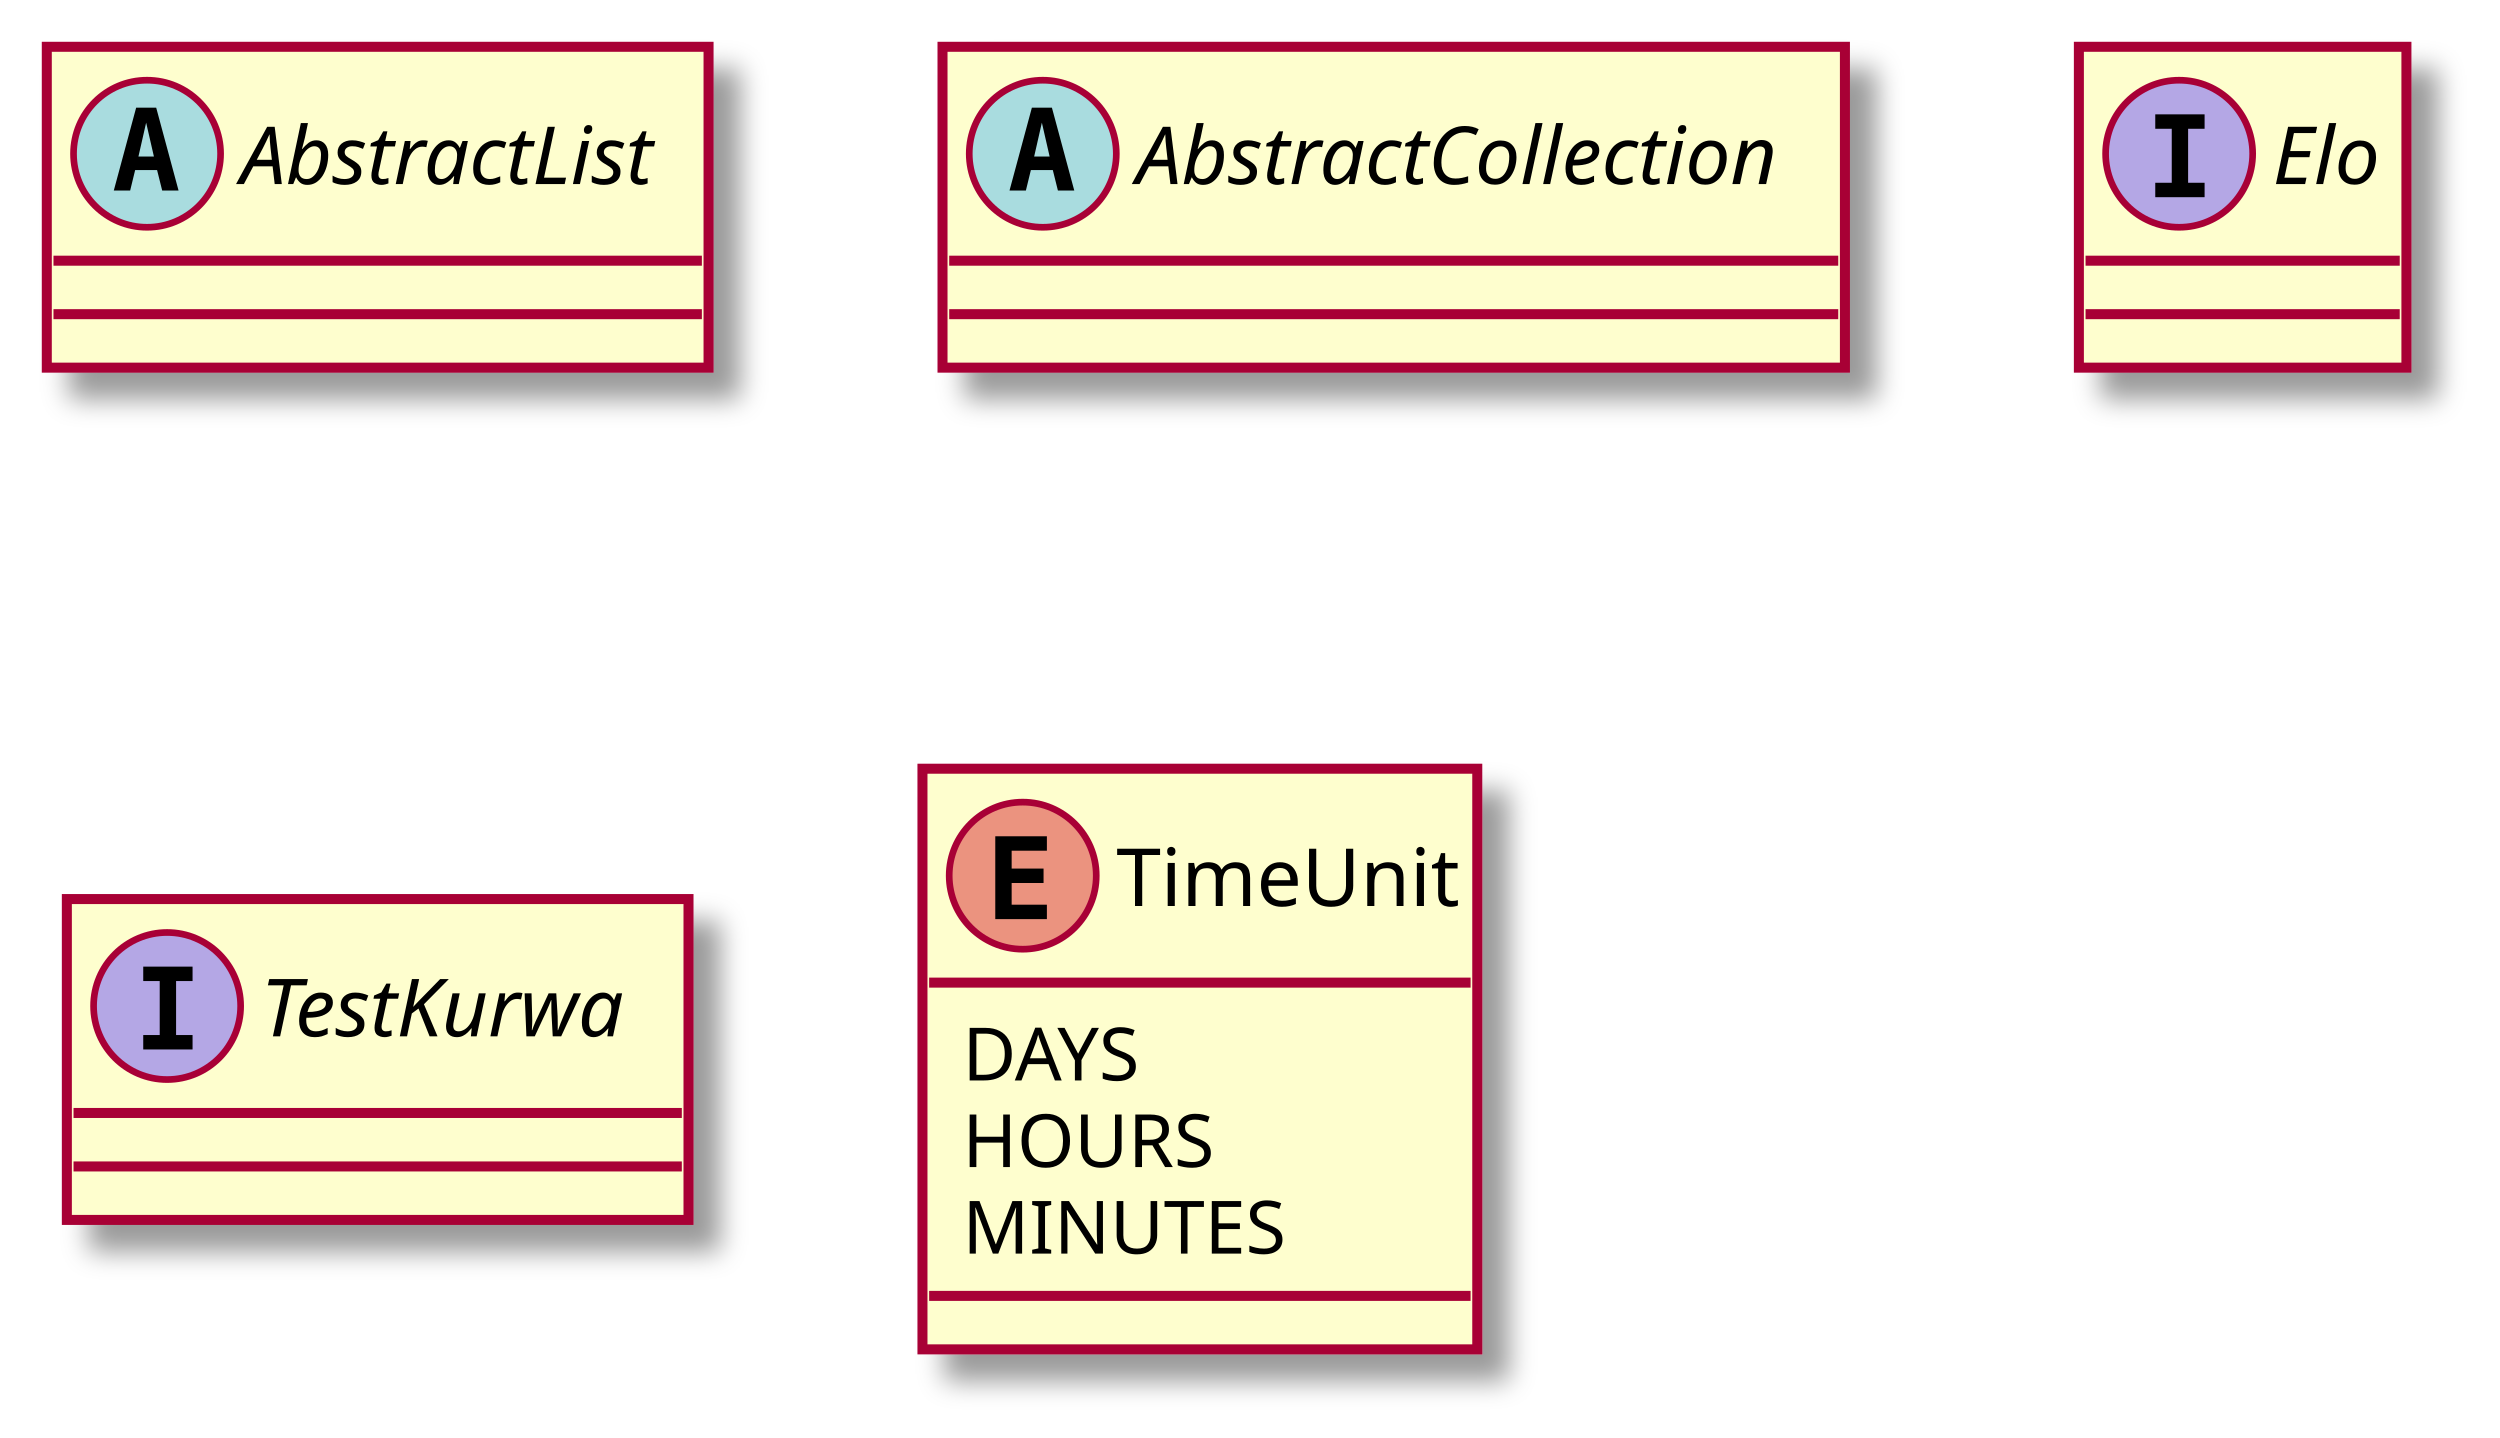
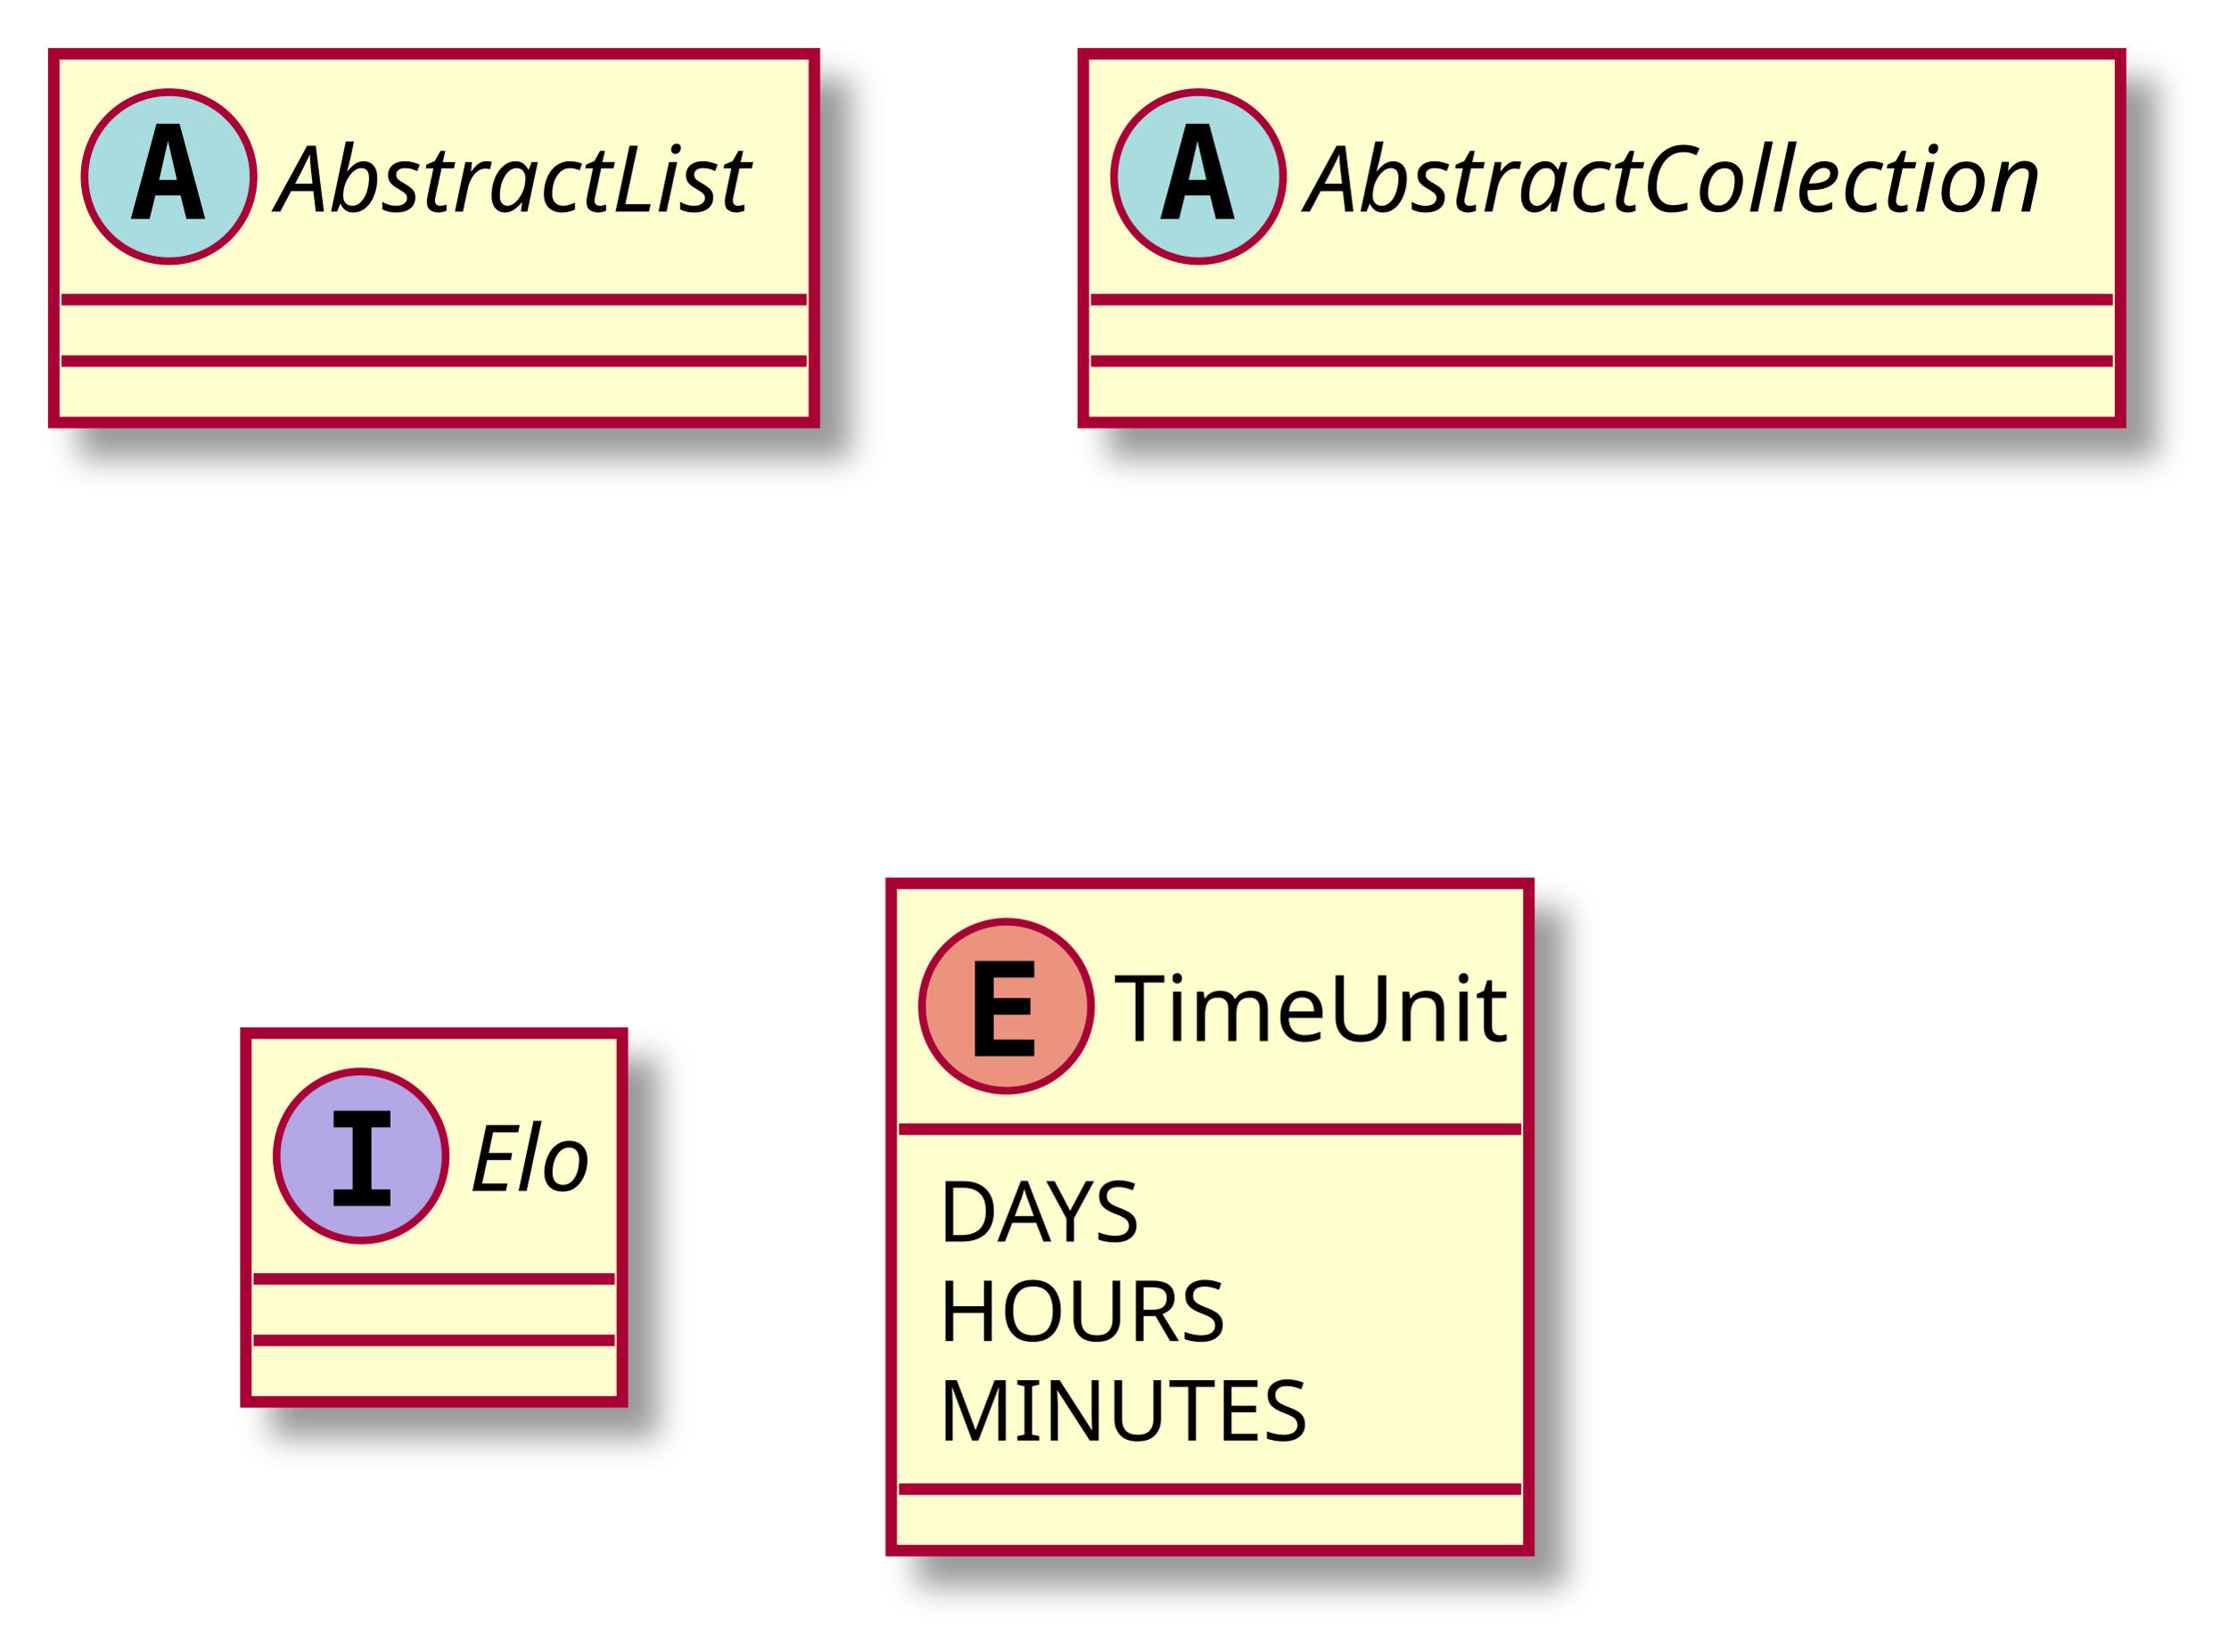
- <svg xmlns="http://www.w3.org/2000/svg" contentScriptType="application/ecmascript" contentStyleType="text/css" height="215px" preserveAspectRatio="none" style="width:374px;height:215px;background:#FFFFFF;" version="1.1" viewBox="0 0 374 215" width="374px" zoomAndPan="magnify">
+ <svg xmlns="http://www.w3.org/2000/svg" contentScriptType="application/ecmascript" contentStyleType="text/css" height="215px" preserveAspectRatio="none" style="width:290px;height:215px;background:#FFFFFF;" version="1.1" viewBox="0 0 290 215" width="290px" zoomAndPan="magnify">
  <defs>
-     <filter height="300%" id="f1ieqrinytu8cp" width="300%" x="-1" y="-1">
+     <filter height="300%" id="f1mgt6cxarcf04" width="300%" x="-1" y="-1">
      <feGaussianBlur result="blurOut" stdDeviation="2.0" />
      <feColorMatrix in="blurOut" result="blurOut2" type="matrix" values="0 0 0 0 0 0 0 0 0 0 0 0 0 0 0 0 0 0 .4 0" />
      <feOffset dx="4.0" dy="4.0" in="blurOut2" result="blurOut3" />
      <feBlend in="SourceGraphic" in2="blurOut3" mode="normal" />
    </filter>
  </defs>
  <g>
-     <rect codeLine="3" fill="#FEFECE" filter="url(#f1ieqrinytu8cp)" height="48" id="AbstractList" style="stroke:#A80036;stroke-width:1.5;" width="99" x="7" y="7" />
+     <rect codeLine="3" fill="#FEFECE" filter="url(#f1mgt6cxarcf04)" height="48" id="AbstractList" style="stroke:#A80036;stroke-width:1.5;" width="99" x="7" y="7" />
    <ellipse cx="22" cy="23" fill="#A9DCDF" rx="11" ry="11" style="stroke:#A80036;stroke-width:1.0;" />
    <path d="M21.863,18.348 L20.709,23.42 L23.025,23.42 Z M20.369,16.107 L23.366,16.107 L26.711,28.5 L24.262,28.5 L23.498,25.437 L20.22,25.437 L19.473,28.5 L17.024,28.5 Z " fill="#000000" />
    <text fill="#000000" font-family="sans-serif" font-size="12" font-style="italic" lengthAdjust="spacing" textLength="67" x="36" y="27.535">AbstractList</text>
    <line style="stroke:#A80036;stroke-width:1.5;" x1="8" x2="105" y1="39" y2="39" />
    <line style="stroke:#A80036;stroke-width:1.5;" x1="8" x2="105" y1="47" y2="47" />
-     <rect codeLine="4" fill="#FEFECE" filter="url(#f1ieqrinytu8cp)" height="48" id="AbstractCollection" style="stroke:#A80036;stroke-width:1.5;" width="135" x="141" y="7" />
+     <rect codeLine="4" fill="#FEFECE" filter="url(#f1mgt6cxarcf04)" height="48" id="AbstractCollection" style="stroke:#A80036;stroke-width:1.5;" width="135" x="141" y="7" />
    <ellipse cx="156" cy="23" fill="#A9DCDF" rx="11" ry="11" style="stroke:#A80036;stroke-width:1.0;" />
    <path d="M155.863,18.348 L154.709,23.42 L157.025,23.42 Z M154.369,16.107 L157.366,16.107 L160.711,28.5 L158.262,28.5 L157.499,25.437 L154.22,25.437 L153.473,28.5 L151.024,28.5 Z " fill="#000000" />
    <text fill="#000000" font-family="sans-serif" font-size="12" font-style="italic" lengthAdjust="spacing" textLength="103" x="170" y="27.535">AbstractCollection</text>
    <line style="stroke:#A80036;stroke-width:1.5;" x1="142" x2="275" y1="39" y2="39" />
    <line style="stroke:#A80036;stroke-width:1.5;" x1="142" x2="275" y1="47" y2="47" />
-     <rect codeLine="5" fill="#FEFECE" filter="url(#f1ieqrinytu8cp)" height="48" id="Elo" style="stroke:#A80036;stroke-width:1.5;" width="49" x="311" y="7" />
-     <ellipse cx="326" cy="23" fill="#B4A7E5" rx="11" ry="11" style="stroke:#A80036;stroke-width:1.0;" />
-     <path d="M322.428,19.265 L322.428,17.107 L329.807,17.107 L329.807,19.265 L327.342,19.265 L327.342,27.342 L329.807,27.342 L329.807,29.5 L322.428,29.5 L322.428,27.342 L324.893,27.342 L324.893,19.265 Z " fill="#000000" />
-     <text fill="#000000" font-family="sans-serif" font-size="12" font-style="italic" lengthAdjust="spacing" textLength="17" x="340" y="27.535">Elo</text>
-     <line style="stroke:#A80036;stroke-width:1.5;" x1="312" x2="359" y1="39" y2="39" />
-     <line style="stroke:#A80036;stroke-width:1.5;" x1="312" x2="359" y1="47" y2="47" />
-     <rect codeLine="6" fill="#FEFECE" filter="url(#f1ieqrinytu8cp)" height="48" id="TestKurwa" style="stroke:#A80036;stroke-width:1.5;" width="93" x="10" y="134.5" />
-     <ellipse cx="25" cy="150.5" fill="#B4A7E5" rx="11" ry="11" style="stroke:#A80036;stroke-width:1.0;" />
-     <path d="M21.428,146.765 L21.428,144.607 L28.807,144.607 L28.807,146.765 L26.342,146.765 L26.342,154.842 L28.807,154.842 L28.807,157 L21.428,157 L21.428,154.842 L23.893,154.842 L23.893,146.765 Z " fill="#000000" />
-     <text fill="#000000" font-family="sans-serif" font-size="12" font-style="italic" lengthAdjust="spacing" textLength="61" x="39" y="155.035">TestKurwa</text>
-     <line style="stroke:#A80036;stroke-width:1.5;" x1="11" x2="102" y1="166.5" y2="166.5" />
-     <line style="stroke:#A80036;stroke-width:1.5;" x1="11" x2="102" y1="174.5" y2="174.5" />
-     <rect codeLine="8" fill="#FEFECE" filter="url(#f1ieqrinytu8cp)" height="86.865" id="TimeUnit" style="stroke:#A80036;stroke-width:1.5;" width="83" x="138" y="115" />
-     <ellipse cx="153" cy="131" fill="#EB937F" rx="11" ry="11" style="stroke:#A80036;stroke-width:1.0;" />
-     <path d="M156.614,137.5 L148.894,137.5 L148.894,125.107 L156.614,125.107 L156.614,127.265 L151.343,127.265 L151.343,129.938 L156.116,129.938 L156.116,132.096 L151.343,132.096 L151.343,135.342 L156.614,135.342 Z " fill="#000000" />
-     <text fill="#000000" font-family="sans-serif" font-size="12" lengthAdjust="spacing" textLength="51" x="167" y="135.535">TimeUnit</text>
-     <line style="stroke:#A80036;stroke-width:1.5;" x1="139" x2="220" y1="147" y2="147" />
-     <text fill="#000000" font-family="sans-serif" font-size="11" lengthAdjust="spacing" textLength="29" x="144" y="161.635">DAYS</text>
-     <text fill="#000000" font-family="sans-serif" font-size="11" lengthAdjust="spacing" textLength="38" x="144" y="174.59">HOURS</text>
-     <text fill="#000000" font-family="sans-serif" font-size="11" lengthAdjust="spacing" textLength="47" x="144" y="187.545">MINUTES</text>
-     <line style="stroke:#A80036;stroke-width:1.5;" x1="139" x2="220" y1="193.865" y2="193.865" />
+     <rect codeLine="5" fill="#FEFECE" filter="url(#f1mgt6cxarcf04)" height="48" id="Elo" style="stroke:#A80036;stroke-width:1.5;" width="49" x="32" y="134.5" />
+     <ellipse cx="47" cy="150.5" fill="#B4A7E5" rx="11" ry="11" style="stroke:#A80036;stroke-width:1.0;" />
+     <path d="M43.428,146.765 L43.428,144.607 L50.807,144.607 L50.807,146.765 L48.342,146.765 L48.342,154.842 L50.807,154.842 L50.807,157 L43.428,157 L43.428,154.842 L45.893,154.842 L45.893,146.765 Z " fill="#000000" />
+     <text fill="#000000" font-family="sans-serif" font-size="12" font-style="italic" lengthAdjust="spacing" textLength="17" x="61" y="155.035">Elo</text>
+     <line style="stroke:#A80036;stroke-width:1.5;" x1="33" x2="80" y1="166.5" y2="166.5" />
+     <line style="stroke:#A80036;stroke-width:1.5;" x1="33" x2="80" y1="174.5" y2="174.5" />
+     <rect codeLine="6" fill="#FEFECE" filter="url(#f1mgt6cxarcf04)" height="86.865" id="TimeUnit" style="stroke:#A80036;stroke-width:1.5;" width="83" x="116" y="115" />
+     <ellipse cx="131" cy="131" fill="#EB937F" rx="11" ry="11" style="stroke:#A80036;stroke-width:1.0;" />
+     <path d="M134.614,137.5 L126.894,137.5 L126.894,125.107 L134.614,125.107 L134.614,127.265 L129.343,127.265 L129.343,129.938 L134.116,129.938 L134.116,132.096 L129.343,132.096 L129.343,135.342 L134.614,135.342 Z " fill="#000000" />
+     <text fill="#000000" font-family="sans-serif" font-size="12" lengthAdjust="spacing" textLength="51" x="145" y="135.535">TimeUnit</text>
+     <line style="stroke:#A80036;stroke-width:1.5;" x1="117" x2="198" y1="147" y2="147" />
+     <text fill="#000000" font-family="sans-serif" font-size="11" lengthAdjust="spacing" textLength="29" x="122" y="161.635">DAYS</text>
+     <text fill="#000000" font-family="sans-serif" font-size="11" lengthAdjust="spacing" textLength="38" x="122" y="174.59">HOURS</text>
+     <text fill="#000000" font-family="sans-serif" font-size="11" lengthAdjust="spacing" textLength="47" x="122" y="187.545">MINUTES</text>
+     <line style="stroke:#A80036;stroke-width:1.5;" x1="117" x2="198" y1="193.865" y2="193.865" />
  </g>
</svg>
